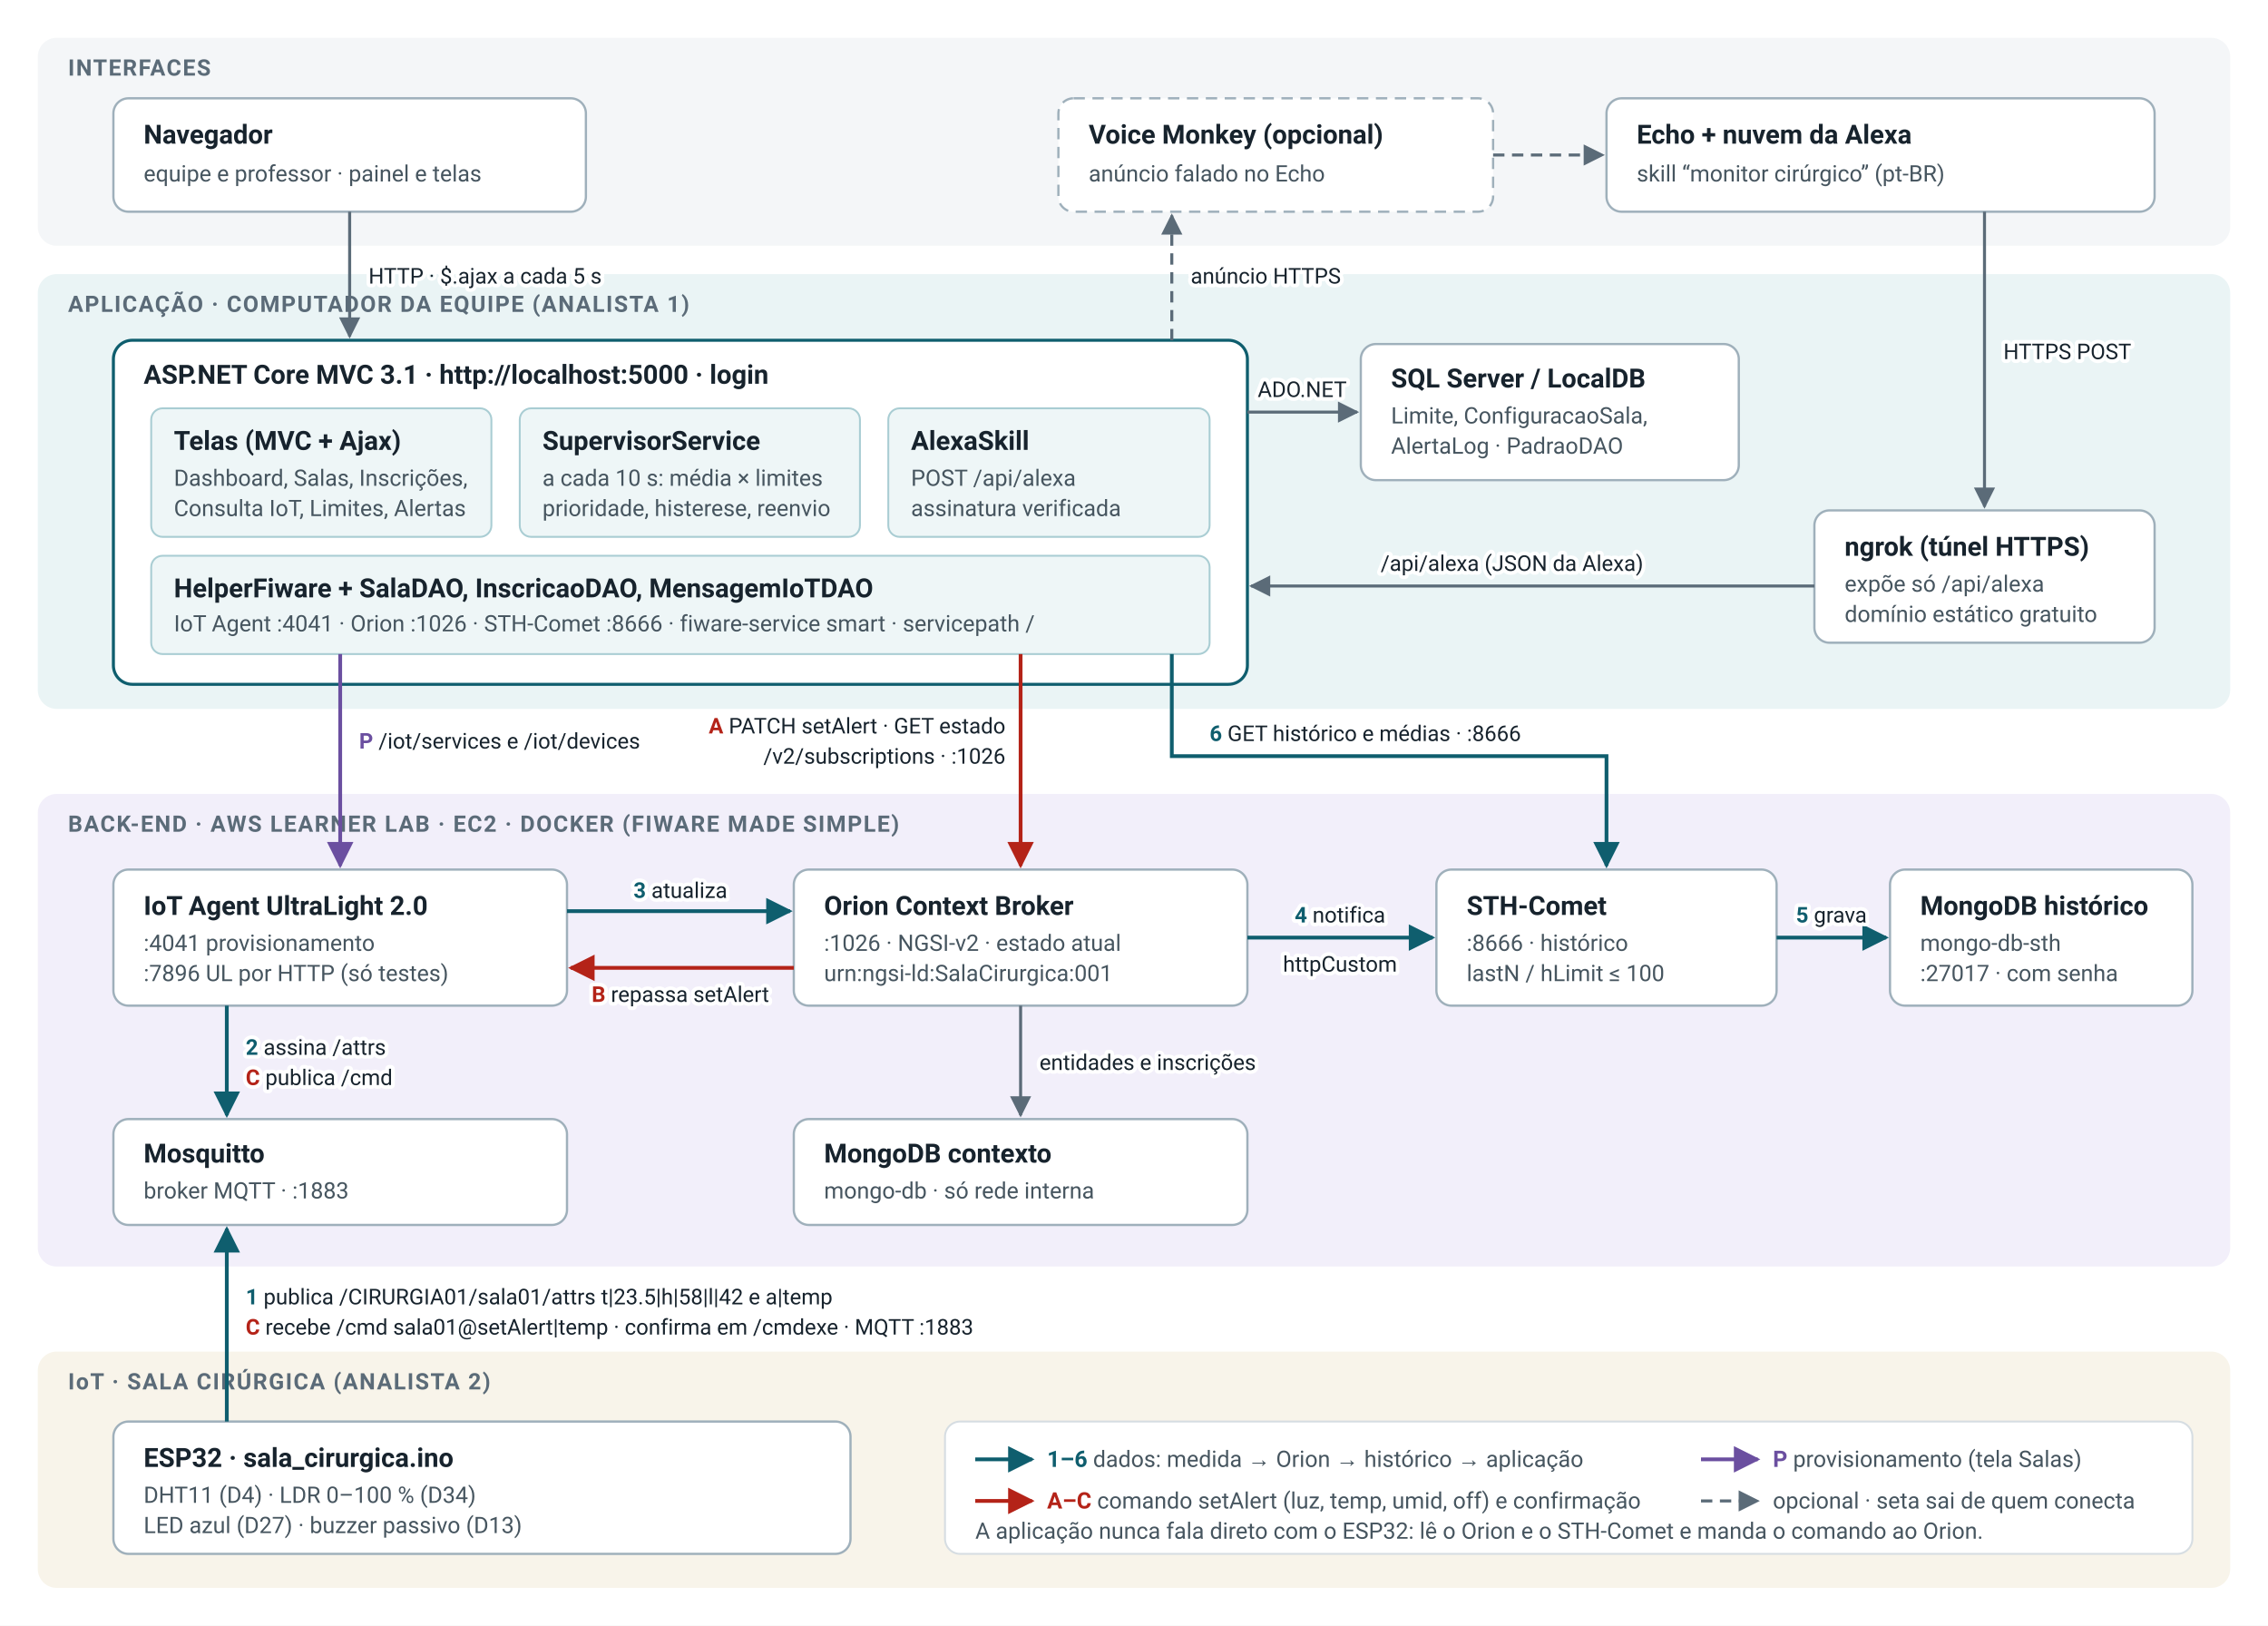
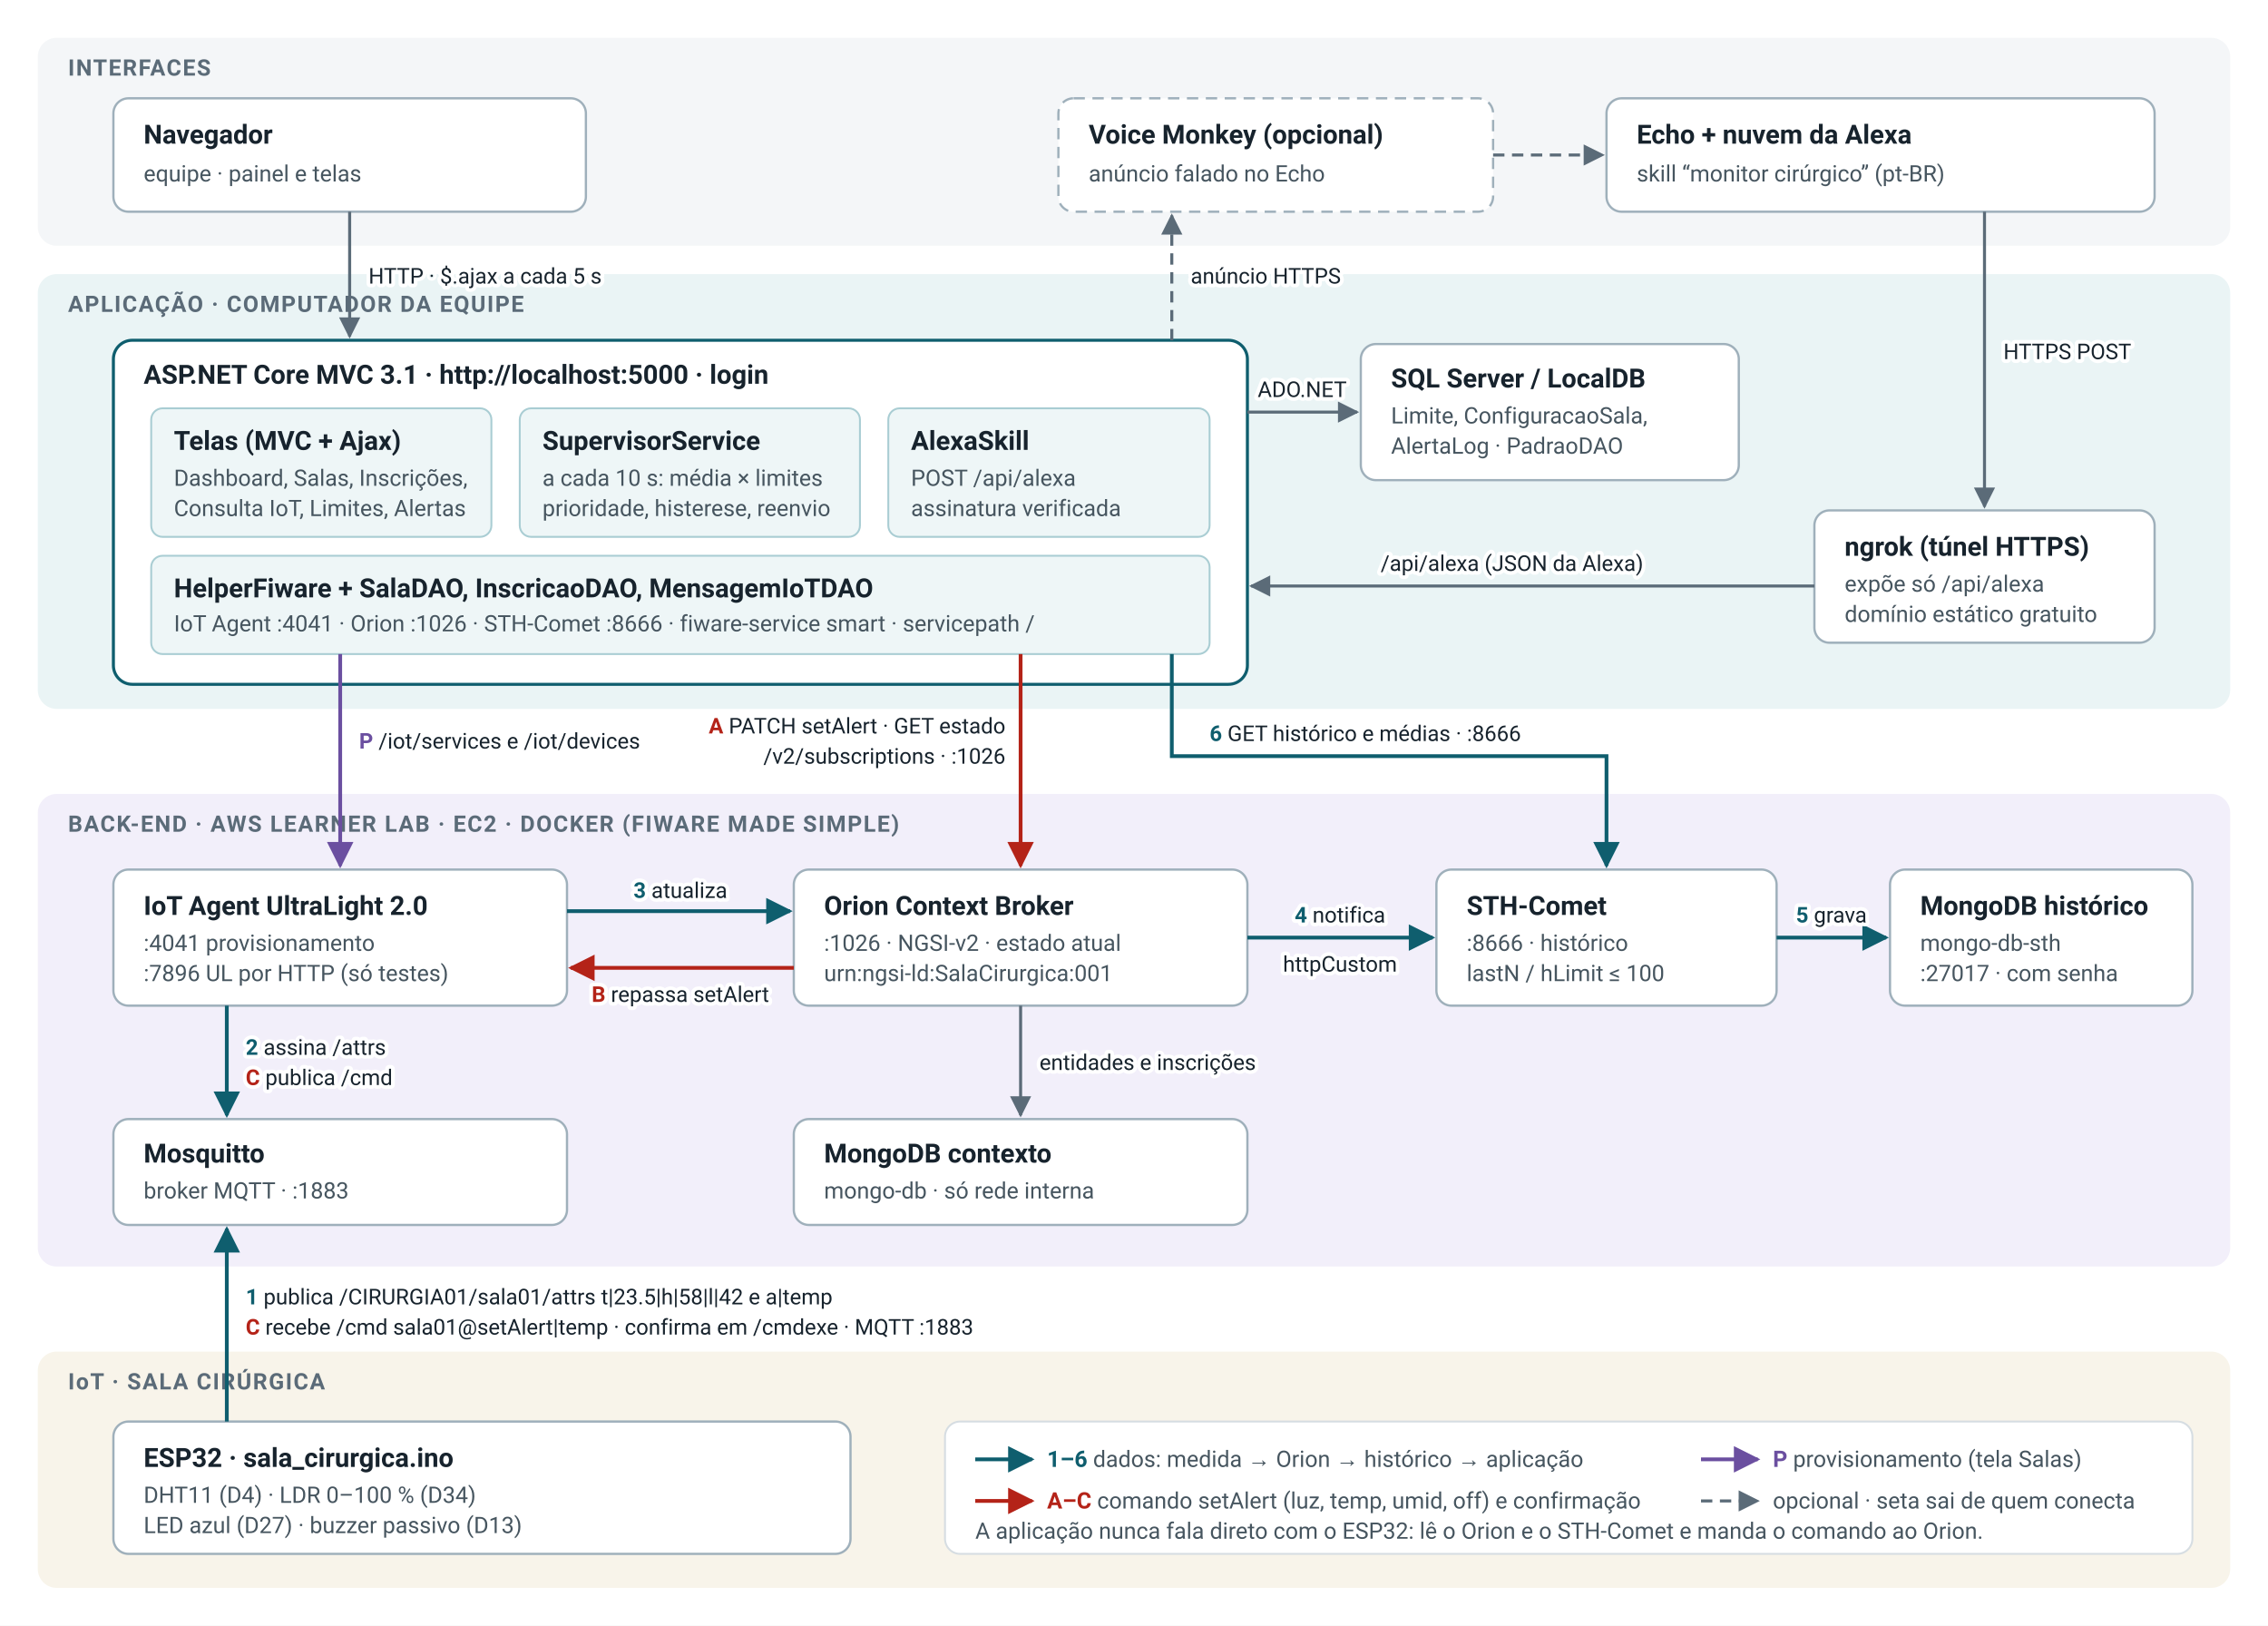
<svg xmlns="http://www.w3.org/2000/svg" viewBox="0 0 1200 860" width="1200" height="860" font-family="Segoe UI, system-ui, -apple-system, Roboto, Arial, sans-serif">
  <defs>
    <marker id="seta-dado" viewBox="0 0 10 10" refX="9" refY="5" markerWidth="7" markerHeight="7" orient="auto-start-reverse">
      <path d="M0,0 L10,5 L0,10 z" fill="#0f5e6e" />
    </marker>
    <marker id="seta-cmd" viewBox="0 0 10 10" refX="9" refY="5" markerWidth="7" markerHeight="7" orient="auto-start-reverse">
      <path d="M0,0 L10,5 L0,10 z" fill="#b42318" />
    </marker>
    <marker id="seta-prov" viewBox="0 0 10 10" refX="9" refY="5" markerWidth="7" markerHeight="7" orient="auto-start-reverse">
      <path d="M0,0 L10,5 L0,10 z" fill="#6b4fa0" />
    </marker>
    <marker id="seta-outra" viewBox="0 0 10 10" refX="9" refY="5" markerWidth="7" markerHeight="7" orient="auto-start-reverse">
      <path d="M0,0 L10,5 L0,10 z" fill="#5b6b78" />
    </marker>
    <style>
      .faixa-titulo { font-size: 12px; font-weight: 700; letter-spacing: .06em; fill: #5b6b78; }
      .caixa { fill: #ffffff; stroke: #9fb0bb; stroke-width: 1.2; }
      .caixa-app { fill: #ffffff; stroke: #0f5e6e; stroke-width: 1.6; }
      .interna { fill: #eef6f7; stroke: #a9cdd3; stroke-width: 1; }
      .nome { font-size: 14px; font-weight: 650; fill: #17232d; }
      .sub { font-size: 12px; fill: #46555f; }
      .rotulo { font-size: 11.5px; fill: #17232d; paint-order: stroke; stroke: #ffffff; stroke-width: 4px; stroke-linejoin: round; }
      .dado { stroke: #0f5e6e; stroke-width: 2; fill: none; }
      .cmd { stroke: #b42318; stroke-width: 2; fill: none; }
      .prov { stroke: #6b4fa0; stroke-width: 2; fill: none; }
      .outra { stroke: #5b6b78; stroke-width: 1.6; fill: none; }
      .opcional { stroke-dasharray: 6 4; }
      .num-dado { fill: #0f5e6e; font-weight: 700; }
      .num-cmd { fill: #b42318; font-weight: 700; }
      .num-prov { fill: #6b4fa0; font-weight: 700; }
    </style>
  </defs>
  <rect width="1200" height="860" fill="#ffffff" />
  <rect x="20" y="20" width="1160" height="110" rx="10" fill="#f4f6f8" />
  <text x="36" y="40" class="faixa-titulo">INTERFACES</text>
  <rect x="20" y="145" width="1160" height="230" rx="10" fill="#eaf4f5" />
-   <text x="36" y="165" class="faixa-titulo">APLICAÇÃO · COMPUTADOR DA EQUIPE (ANALISTA 1)</text>
+   <text x="36" y="165" class="faixa-titulo">APLICAÇÃO · COMPUTADOR DA EQUIPE</text>
  <rect x="20" y="420" width="1160" height="250" rx="10" fill="#f2effa" />
  <text x="36" y="440" class="faixa-titulo">BACK-END · AWS LEARNER LAB · EC2 · DOCKER (FIWARE MADE SIMPLE)</text>
  <rect x="20" y="715" width="1160" height="125" rx="10" fill="#f8f4ea" />
-   <text x="36" y="735" class="faixa-titulo">IoT · SALA CIRÚRGICA (ANALISTA 2)</text>
+   <text x="36" y="735" class="faixa-titulo">IoT · SALA CIRÚRGICA</text>
  <rect x="60" y="52" width="250" height="60" rx="8" class="caixa" />
  <text x="76" y="76" class="nome">Navegador</text>
-   <text x="76" y="96" class="sub">equipe e professor · painel e telas</text>
+   <text x="76" y="96" class="sub">equipe · painel e telas</text>
  <rect x="560" y="52" width="230" height="60" rx="8" class="caixa" stroke-dasharray="6 4" />
  <text x="576" y="76" class="nome">Voice Monkey (opcional)</text>
  <text x="576" y="96" class="sub">anúncio falado no Echo</text>
  <rect x="850" y="52" width="290" height="60" rx="8" class="caixa" />
  <text x="866" y="76" class="nome">Echo + nuvem da Alexa</text>
  <text x="866" y="96" class="sub">skill “monitor cirúrgico” (pt-BR)</text>
  <rect x="60" y="180" width="600" height="182" rx="10" class="caixa-app" />
  <text x="76" y="203" class="nome">ASP.NET Core MVC 3.1 · http://localhost:5000 · login</text>
  <rect x="80" y="216" width="180" height="68" rx="6" class="interna" />
  <text x="92" y="238" class="nome" font-size="13">Telas (MVC + Ajax)</text>
  <text x="92" y="257" class="sub" font-size="11">Dashboard, Salas, Inscrições,</text>
  <text x="92" y="273" class="sub" font-size="11">Consulta IoT, Limites, Alertas</text>
  <rect x="275" y="216" width="180" height="68" rx="6" class="interna" />
  <text x="287" y="238" class="nome" font-size="13">SupervisorService</text>
  <text x="287" y="257" class="sub" font-size="11">a cada 10 s: média × limites</text>
  <text x="287" y="273" class="sub" font-size="11">prioridade, histerese, reenvio</text>
  <rect x="470" y="216" width="170" height="68" rx="6" class="interna" />
  <text x="482" y="238" class="nome" font-size="13">AlexaSkill</text>
  <text x="482" y="257" class="sub" font-size="11">POST /api/alexa</text>
  <text x="482" y="273" class="sub" font-size="11">assinatura verificada</text>
  <rect x="80" y="294" width="560" height="52" rx="6" class="interna" />
  <text x="92" y="316" class="nome" font-size="13">HelperFiware + SalaDAO, InscricaoDAO, MensagemIoTDAO</text>
  <text x="92" y="334" class="sub" font-size="11">IoT Agent :4041 · Orion :1026 · STH-Comet :8666 · fiware-service smart · servicepath /</text>
  <rect x="720" y="182" width="200" height="72" rx="8" class="caixa" />
  <text x="736" y="205" class="nome">SQL Server / LocalDB</text>
  <text x="736" y="224" class="sub">Limite, ConfiguracaoSala,</text>
  <text x="736" y="240" class="sub">AlertaLog · PadraoDAO</text>
  <rect x="960" y="270" width="180" height="70" rx="8" class="caixa" />
  <text x="976" y="294" class="nome">ngrok (túnel HTTPS)</text>
  <text x="976" y="313" class="sub">expõe só /api/alexa</text>
  <text x="976" y="329" class="sub">domínio estático gratuito</text>
  <rect x="60" y="460" width="240" height="72" rx="8" class="caixa" />
  <text x="76" y="484" class="nome">IoT Agent UltraLight 2.0</text>
  <text x="76" y="503" class="sub">:4041 provisionamento</text>
  <text x="76" y="519" class="sub">:7896 UL por HTTP (só testes)</text>
  <rect x="420" y="460" width="240" height="72" rx="8" class="caixa" />
  <text x="436" y="484" class="nome">Orion Context Broker</text>
  <text x="436" y="503" class="sub">:1026 · NGSI-v2 · estado atual</text>
  <text x="436" y="519" class="sub">urn:ngsi-ld:SalaCirurgica:001</text>
  <rect x="760" y="460" width="180" height="72" rx="8" class="caixa" />
  <text x="776" y="484" class="nome">STH-Comet</text>
  <text x="776" y="503" class="sub">:8666 · histórico</text>
  <text x="776" y="519" class="sub">lastN / hLimit ≤ 100</text>
  <rect x="1000" y="460" width="160" height="72" rx="8" class="caixa" />
  <text x="1016" y="484" class="nome">MongoDB histórico</text>
  <text x="1016" y="503" class="sub">mongo-db-sth</text>
  <text x="1016" y="519" class="sub">:27017 · com senha</text>
  <rect x="60" y="592" width="240" height="56" rx="8" class="caixa" />
  <text x="76" y="615" class="nome">Mosquitto</text>
  <text x="76" y="634" class="sub">broker MQTT · :1883</text>
  <rect x="420" y="592" width="240" height="56" rx="8" class="caixa" />
  <text x="436" y="615" class="nome">MongoDB contexto</text>
  <text x="436" y="634" class="sub">mongo-db · só rede interna</text>
  <rect x="60" y="752" width="390" height="70" rx="8" class="caixa" />
  <text x="76" y="776" class="nome">ESP32 · sala_cirurgica.ino</text>
  <text x="76" y="795" class="sub">DHT11 (D4) · LDR 0–100 % (D34)</text>
  <text x="76" y="811" class="sub">LED azul (D27) · buzzer passivo (D13)</text>
  <g transform="translate(500,752)">
    <rect width="660" height="70" rx="8" fill="#ffffff" stroke="#d6dde2" />
    <line x1="16" y1="20" x2="46" y2="20" class="dado" marker-end="url(#seta-dado)" />
    <text x="54" y="24" class="sub">
      <tspan class="num-dado">1–6</tspan> dados: medida → Orion → histórico → aplicação</text>
    <line x1="16" y1="42" x2="46" y2="42" class="cmd" marker-end="url(#seta-cmd)" />
    <text x="54" y="46" class="sub">
      <tspan class="num-cmd">A–C</tspan> comando setAlert (luz, temp, umid, off) e confirmação</text>
    <line x1="400" y1="20" x2="430" y2="20" class="prov" marker-end="url(#seta-prov)" />
    <text x="438" y="24" class="sub">
      <tspan class="num-prov">P</tspan> provisionamento (tela Salas)</text>
    <line x1="400" y1="42" x2="430" y2="42" class="outra opcional" marker-end="url(#seta-outra)" />
    <text x="438" y="46" class="sub">opcional · seta sai de quem conecta</text>
    <text x="16" y="62" class="sub" font-size="11">A aplicação nunca fala direto com o ESP32: lê o Orion e o STH-Comet e manda o comando ao Orion.</text>
  </g>
  <line x1="185" y1="112" x2="185" y2="178" class="outra" marker-end="url(#seta-outra)" />
  <text x="195" y="150" class="rotulo">HTTP · $.ajax a cada 5 s</text>
  <line x1="620" y1="180" x2="620" y2="114" class="outra opcional" marker-end="url(#seta-outra)" />
  <text x="630" y="150" class="rotulo">anúncio HTTPS</text>
  <line x1="790" y1="82" x2="848" y2="82" class="outra opcional" marker-end="url(#seta-outra)" />
  <line x1="1050" y1="112" x2="1050" y2="268" class="outra" marker-end="url(#seta-outra)" />
  <text x="1060" y="190" class="rotulo">HTTPS POST</text>
  <line x1="960" y1="310" x2="662" y2="310" class="outra" marker-end="url(#seta-outra)" />
  <text x="800" y="302" class="rotulo" text-anchor="middle">/api/alexa (JSON da Alexa)</text>
  <line x1="660" y1="218" x2="718" y2="218" class="outra" marker-end="url(#seta-outra)" />
  <text x="689" y="210" class="rotulo" text-anchor="middle">ADO.NET</text>
  <line x1="180" y1="346" x2="180" y2="458" class="prov" marker-end="url(#seta-prov)" />
  <text x="190" y="396" class="rotulo">
    <tspan class="num-prov">P</tspan> /iot/services e /iot/devices</text>
  <line x1="540" y1="346" x2="540" y2="458" class="cmd" marker-end="url(#seta-cmd)" />
  <text x="532" y="388" class="rotulo" text-anchor="end">
    <tspan class="num-cmd">A</tspan> PATCH setAlert · GET estado</text>
  <text x="532" y="404" class="rotulo" text-anchor="end">/v2/subscriptions · :1026</text>
  <polyline points="620,346 620,400 850,400 850,458" class="dado" marker-end="url(#seta-dado)" />
  <text x="640" y="392" class="rotulo">
    <tspan class="num-dado">6</tspan> GET histórico e médias · :8666</text>
  <line x1="300" y1="482" x2="418" y2="482" class="dado" marker-end="url(#seta-dado)" />
  <text x="360" y="475" class="rotulo" text-anchor="middle">
    <tspan class="num-dado">3</tspan> atualiza</text>
  <line x1="420" y1="512" x2="302" y2="512" class="cmd" marker-end="url(#seta-cmd)" />
  <text x="360" y="530" class="rotulo" text-anchor="middle">
    <tspan class="num-cmd">B</tspan> repassa setAlert</text>
  <line x1="660" y1="496" x2="758" y2="496" class="dado" marker-end="url(#seta-dado)" />
  <text x="709" y="488" class="rotulo" text-anchor="middle">
    <tspan class="num-dado">4</tspan> notifica</text>
  <text x="709" y="514" class="rotulo" text-anchor="middle">httpCustom</text>
  <line x1="940" y1="496" x2="998" y2="496" class="dado" marker-end="url(#seta-dado)" />
  <text x="969" y="488" class="rotulo" text-anchor="middle">
    <tspan class="num-dado">5</tspan> grava</text>
  <line x1="540" y1="532" x2="540" y2="590" class="outra" marker-end="url(#seta-outra)" />
  <text x="550" y="566" class="rotulo">entidades e inscrições</text>
  <line x1="120" y1="532" x2="120" y2="590" class="dado" marker-end="url(#seta-dado)" />
  <text x="130" y="558" class="rotulo">
    <tspan class="num-dado">2</tspan> assina /attrs</text>
  <text x="130" y="574" class="rotulo">
    <tspan class="num-cmd">C</tspan> publica /cmd</text>
  <line x1="120" y1="752" x2="120" y2="650" class="dado" marker-end="url(#seta-dado)" />
  <text x="130" y="690" class="rotulo">
    <tspan class="num-dado">1</tspan> publica /CIRURGIA01/sala01/attrs  t|23.5|h|58|l|42 e a|temp</text>
  <text x="130" y="706" class="rotulo">
    <tspan class="num-cmd">C</tspan> recebe /cmd  sala01@setAlert|temp · confirma em /cmdexe · MQTT :1883</text>
</svg>
